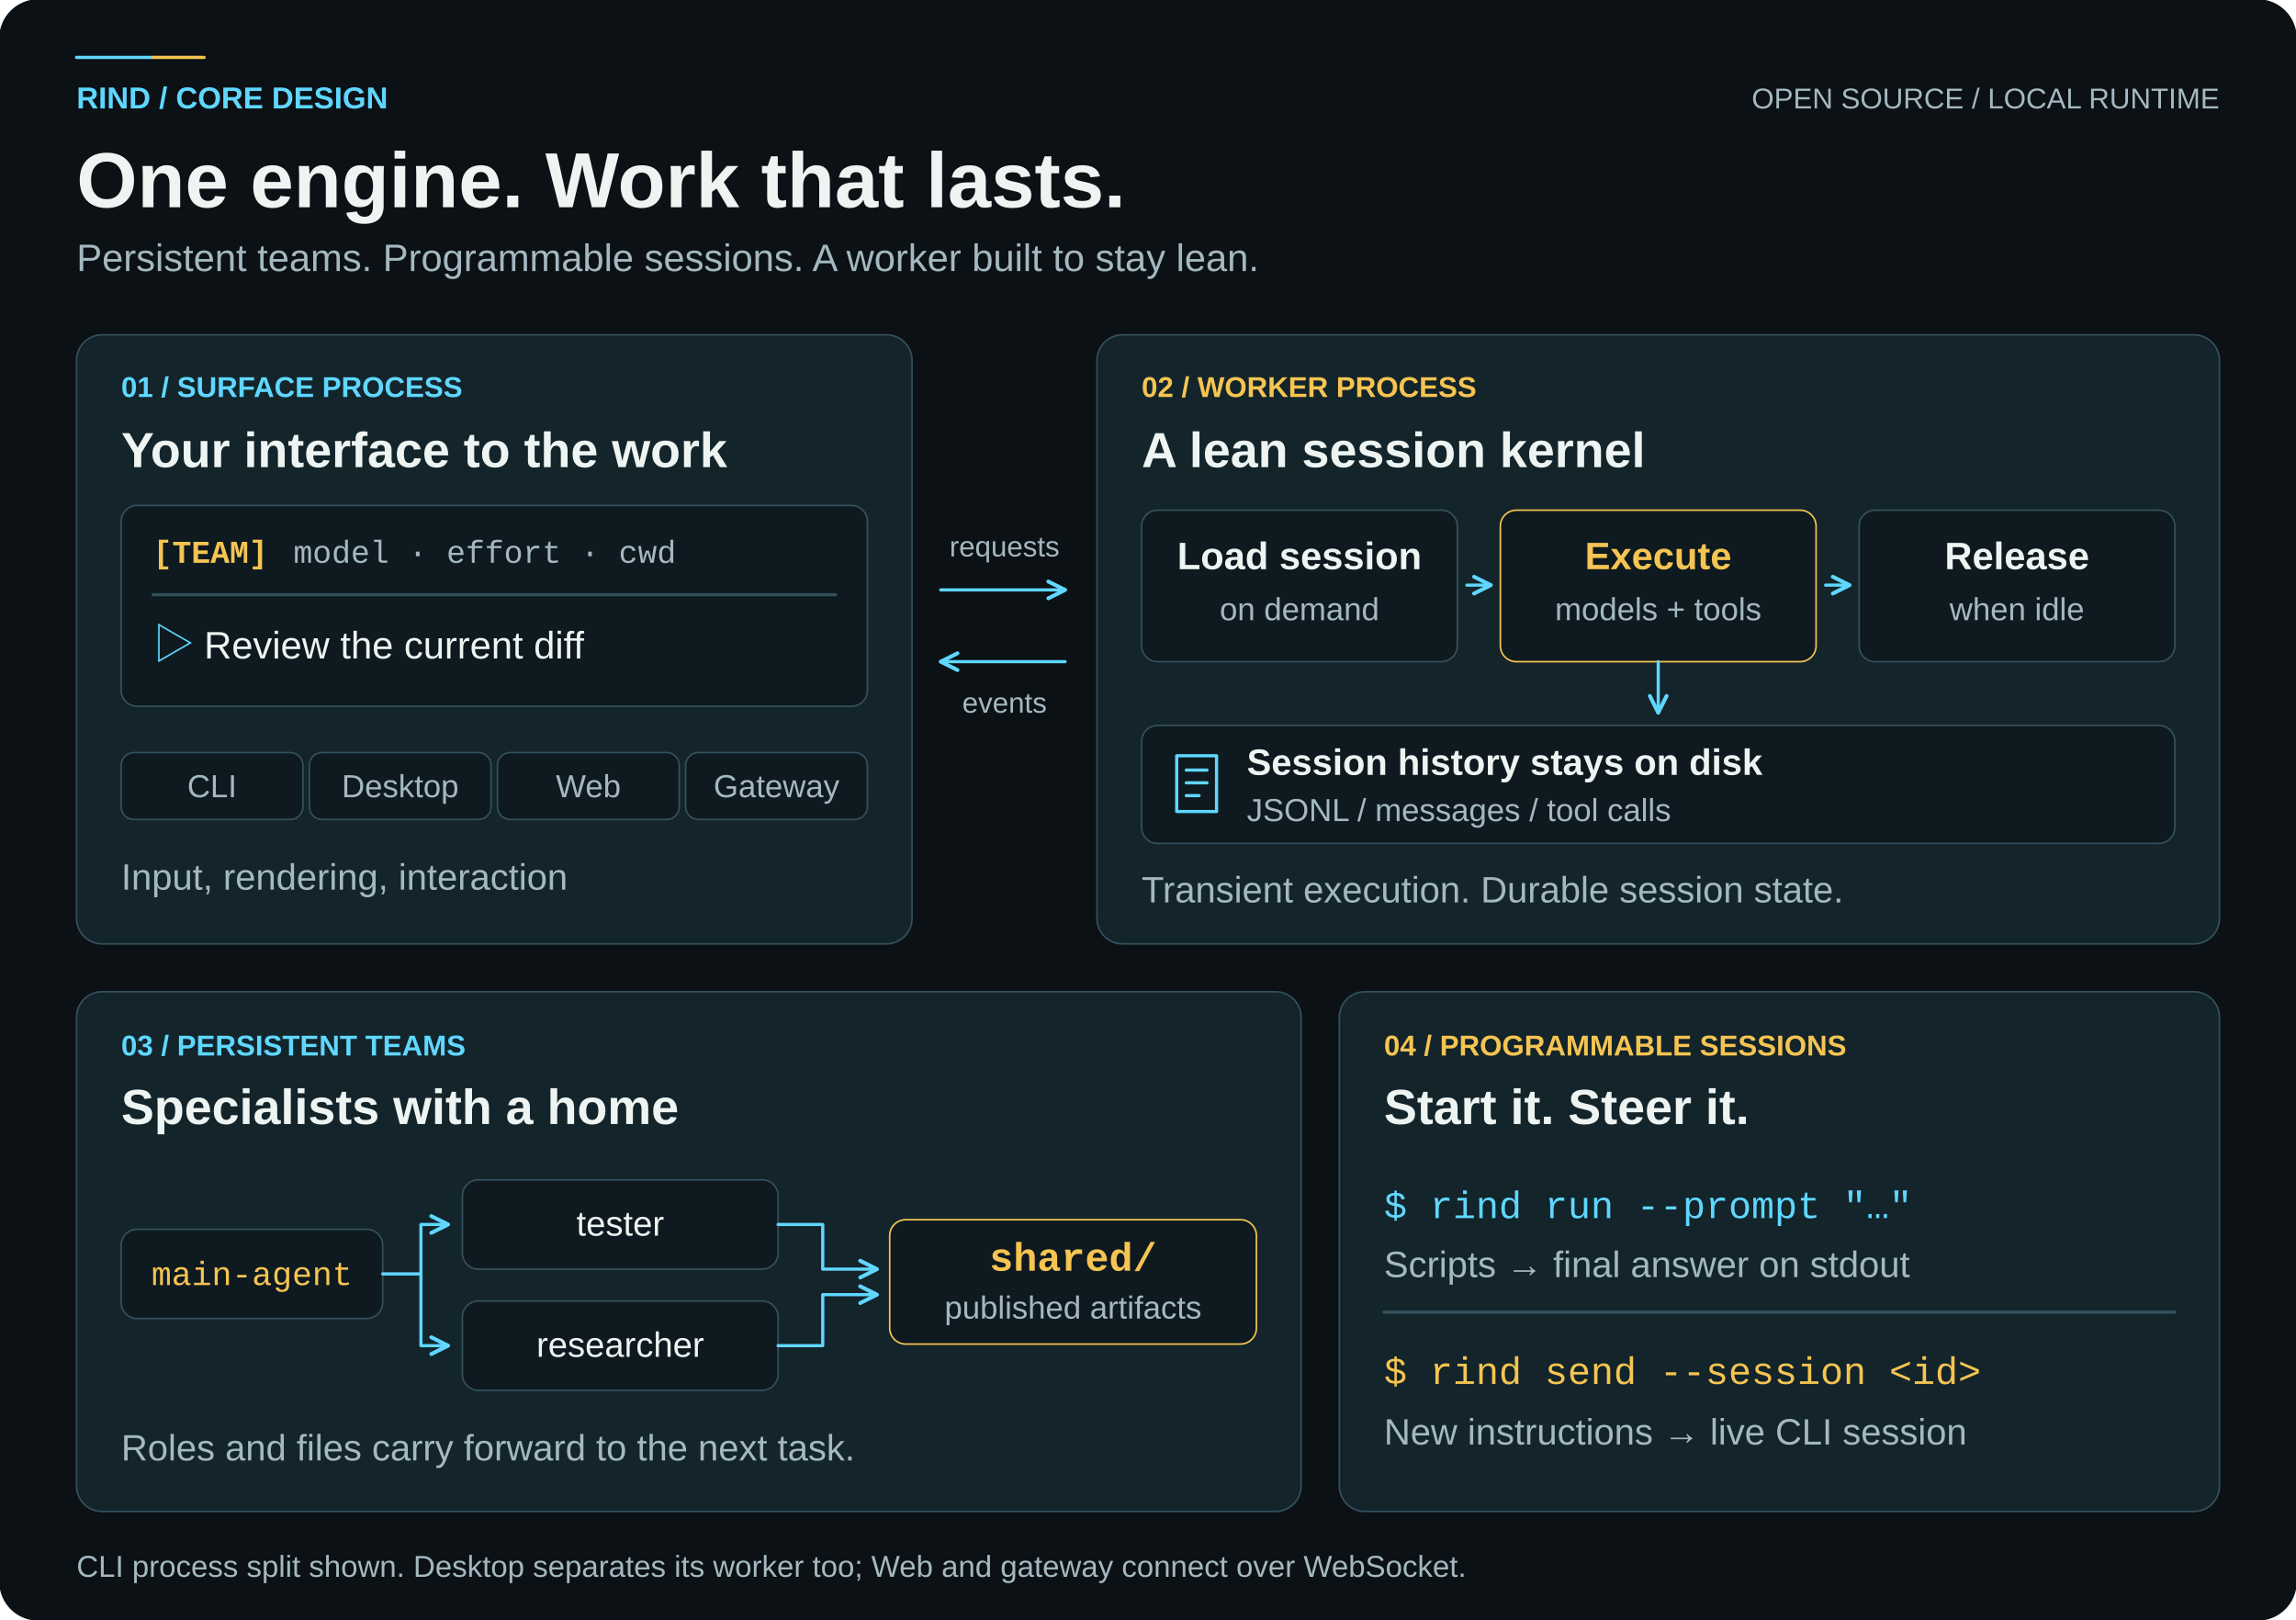
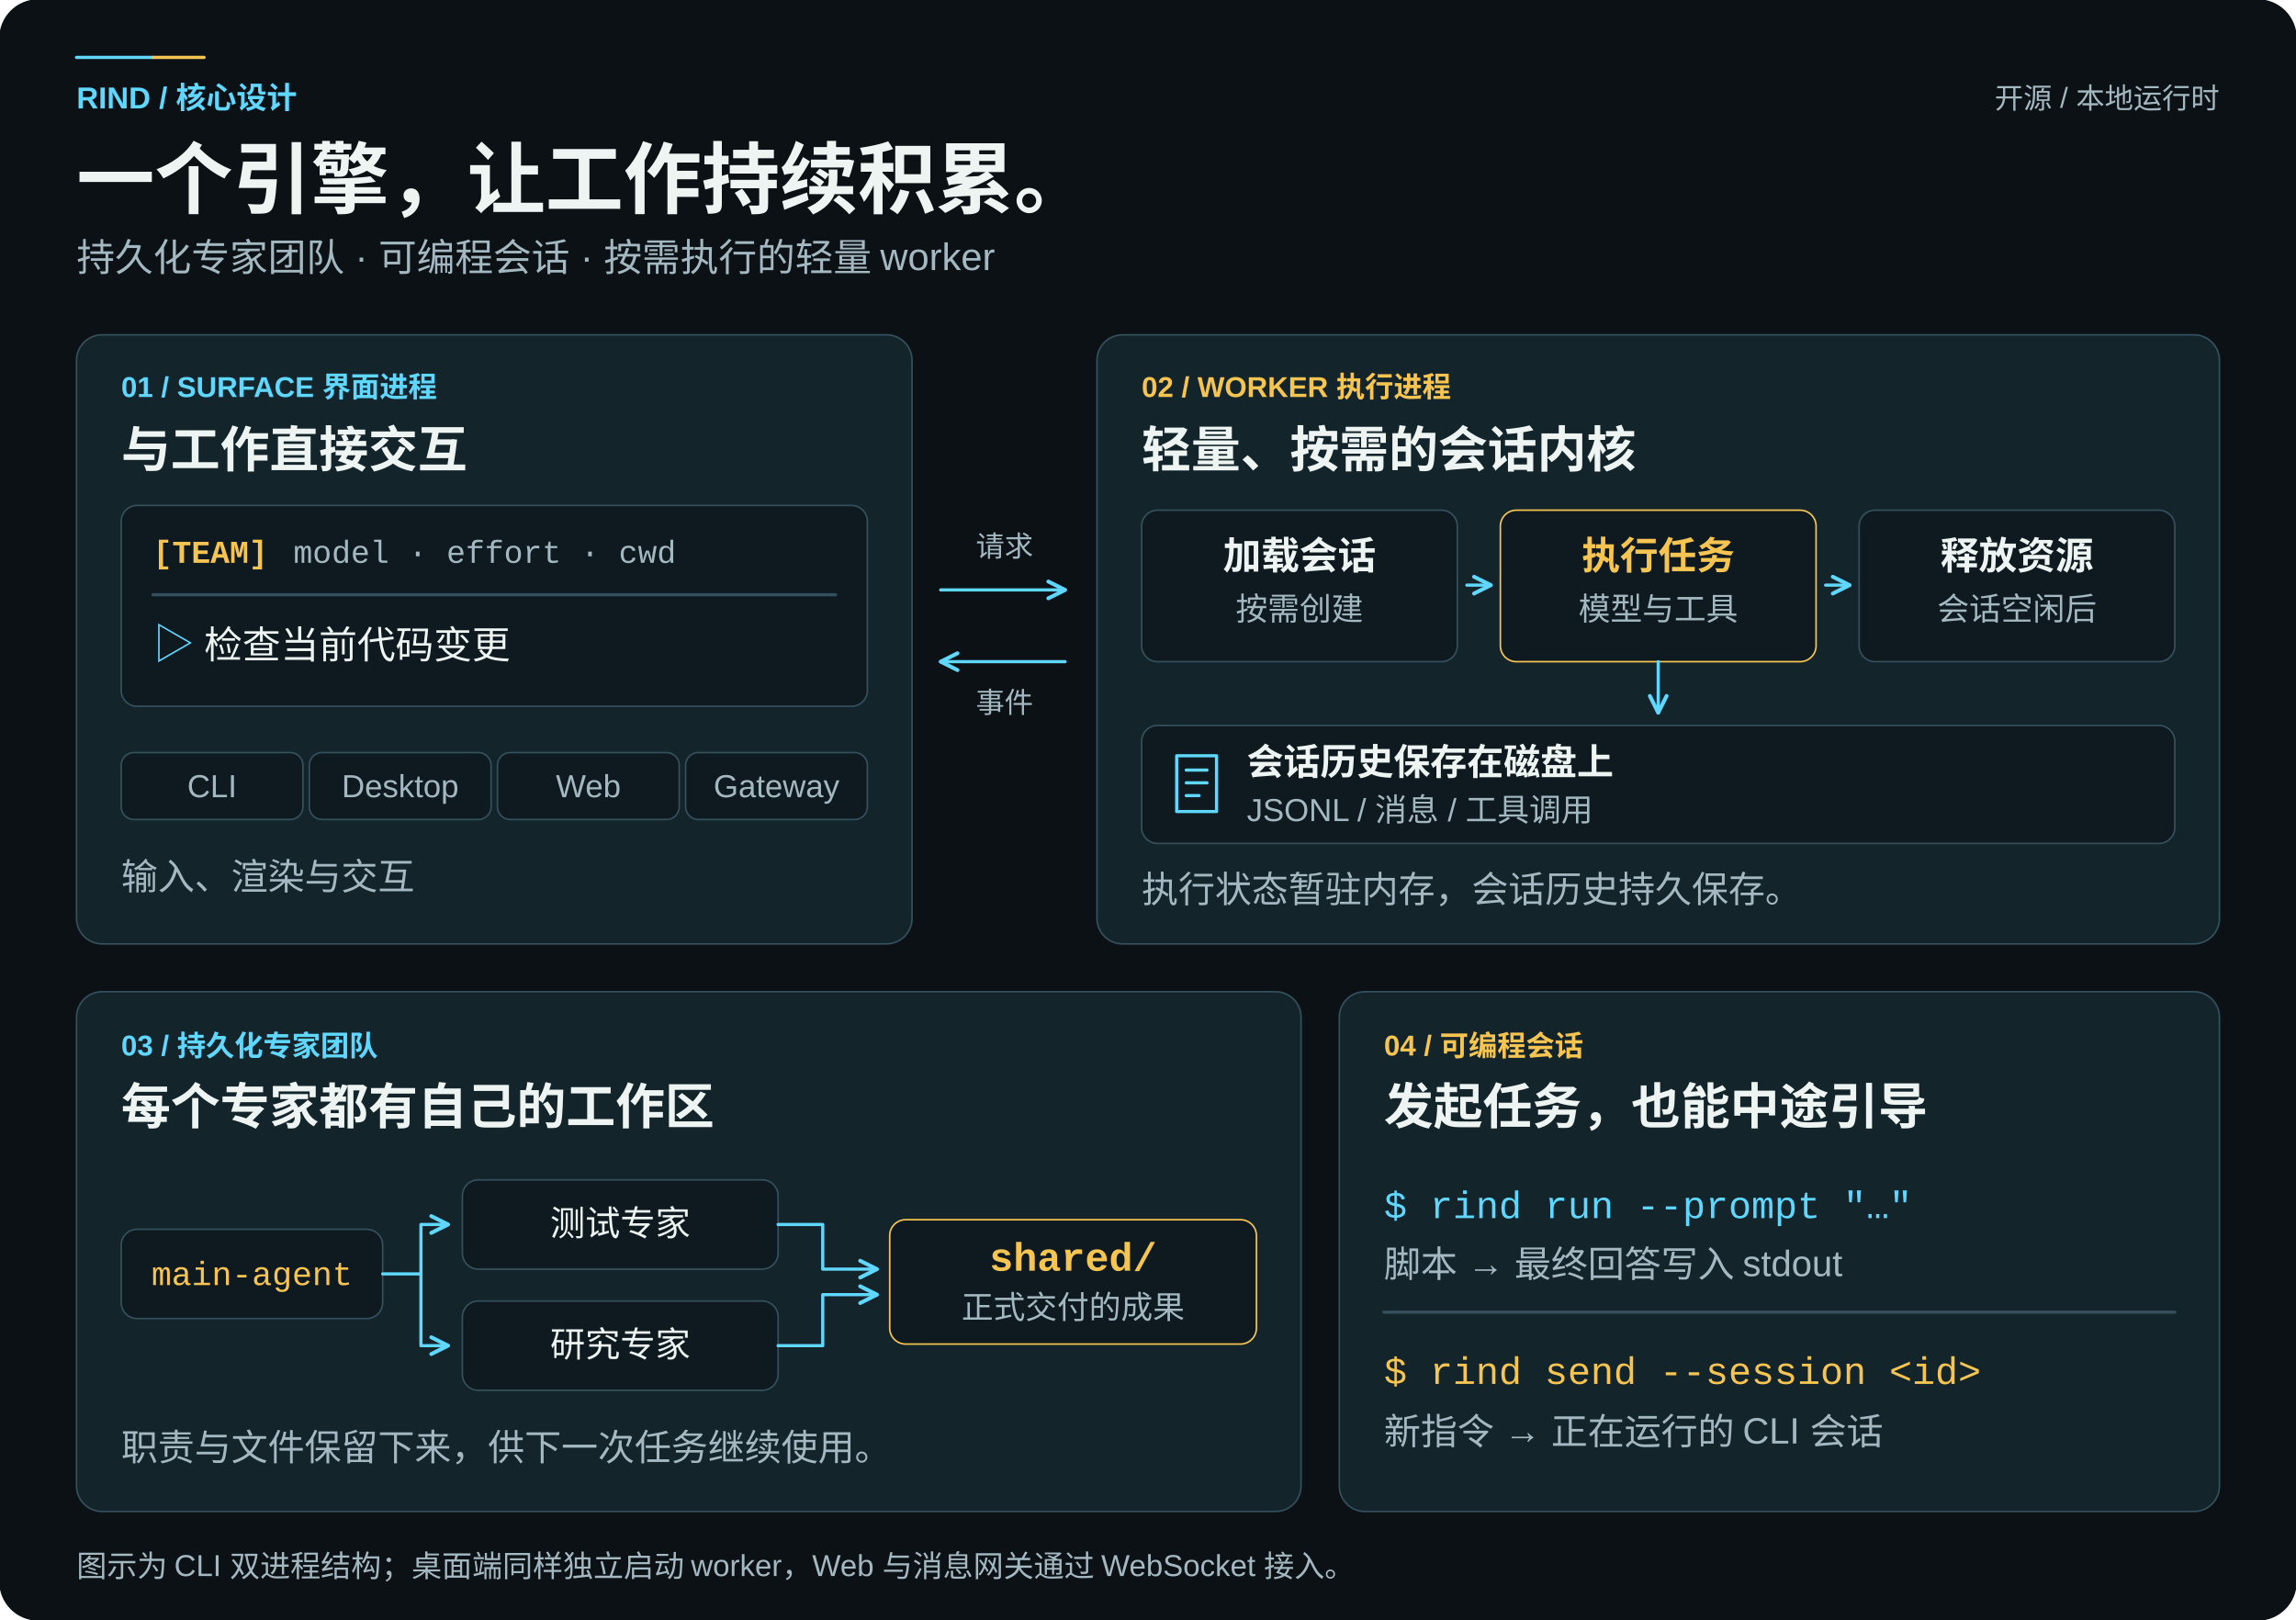
<svg xmlns="http://www.w3.org/2000/svg" viewBox="0 0 1440 1016" role="img" aria-labelledby="title desc">
  <style>text { font-family: "Segoe UI", Arial, "Microsoft YaHei", "Noto Sans CJK SC", sans-serif; } .mono { font-family: Consolas, "Liberation Mono", monospace; }</style>
  <defs>
    <marker id="arrow" viewBox="0 0 8 8" refX="7" refY="4" markerWidth="7" markerHeight="7" orient="auto-start-reverse">
      <path d="M1 1L7 4L1 7" fill="none" stroke="#5fd7ff" stroke-width="1.4" stroke-linecap="round" stroke-linejoin="round" />
    </marker>
  </defs>
  <rect x="0" y="0" width="1440" height="1016" rx="24" fill="#0b1115" stroke="#0b1115" />
  <path d="M48 36H96" fill="none" stroke="#5fd7ff" stroke-width="2" stroke-linecap="round" stroke-linejoin="round" />
  <path d="M96 36H128" fill="none" stroke="#f5c451" stroke-width="2" stroke-linecap="round" stroke-linejoin="round" />
-   <text x="48" y="68" font-size="19" font-weight="600" fill="#5fd7ff" text-anchor="start">RIND / CORE DESIGN</text>
-   <text x="1392" y="68" font-size="18" font-weight="500" fill="#a4b8c1" text-anchor="end">OPEN SOURCE / LOCAL RUNTIME</text>
-   <text x="48" y="130" font-size="49" font-weight="650" fill="#edf4f1" text-anchor="start">One engine. Work that lasts.</text>
-   <text x="48" y="170" font-size="24" font-weight="400" fill="#a4b8c1" text-anchor="start">Persistent teams. Programmable sessions. A worker built to stay lean.</text>
+   <text x="48" y="68" font-size="19" font-weight="600" fill="#5fd7ff" text-anchor="start">RIND / 核心设计</text>
+   <text x="1392" y="68" font-size="18" font-weight="500" fill="#a4b8c1" text-anchor="end">开源 / 本地运行时</text>
+   <text x="48" y="130" font-size="49" font-weight="650" fill="#edf4f1" text-anchor="start">一个引擎，让工作持续积累。</text>
+   <text x="48" y="170" font-size="24" font-weight="400" fill="#a4b8c1" text-anchor="start">持久化专家团队 · 可编程会话 · 按需执行的轻量 worker</text>
  <rect x="48" y="210" width="524" height="382" rx="16" fill="#13242b" stroke="#34505c" />
-   <text x="76" y="249" font-size="18" font-weight="600" fill="#5fd7ff" text-anchor="start">01 / SURFACE PROCESS</text>
-   <text x="76" y="293" font-size="31" font-weight="600" fill="#edf4f1" text-anchor="start">Your interface to the work</text>
+   <text x="76" y="249" font-size="18" font-weight="600" fill="#5fd7ff" text-anchor="start">01 / SURFACE 界面进程</text>
+   <text x="76" y="293" font-size="31" font-weight="600" fill="#edf4f1" text-anchor="start">与工作直接交互</text>
  <rect x="76" y="317" width="468" height="126" rx="10" fill="#0e1a20" stroke="#34505c" />
  <text x="96" y="353" font-size="20" font-weight="600" fill="#f5c451" text-anchor="start" class="mono">[TEAM]</text>
  <text x="184" y="353" font-size="20" font-weight="400" fill="#a4b8c1" text-anchor="start" class="mono">model · effort · cwd</text>
  <path d="M96 373H524" fill="none" stroke="#34505c" stroke-width="2" stroke-linecap="round" stroke-linejoin="round" />
  <text x="96" y="413" font-size="26" font-weight="400" fill="#5fd7ff" text-anchor="start">▷</text>
-   <text x="128" y="413" font-size="24" font-weight="400" fill="#edf4f1" text-anchor="start">Review the current diff</text>
+   <text x="128" y="413" font-size="24" font-weight="400" fill="#edf4f1" text-anchor="start">检查当前代码变更</text>
  <rect x="76" y="472" width="114" height="42" rx="8" fill="#0e1a20" stroke="#34505c" />
  <text x="133" y="500" font-size="20" font-weight="400" fill="#a4b8c1" text-anchor="middle">CLI</text>
  <rect x="194" y="472" width="114" height="42" rx="8" fill="#0e1a20" stroke="#34505c" />
  <text x="251" y="500" font-size="20" font-weight="400" fill="#a4b8c1" text-anchor="middle">Desktop</text>
  <rect x="312" y="472" width="114" height="42" rx="8" fill="#0e1a20" stroke="#34505c" />
  <text x="369" y="500" font-size="20" font-weight="400" fill="#a4b8c1" text-anchor="middle">Web</text>
  <rect x="430" y="472" width="114" height="42" rx="8" fill="#0e1a20" stroke="#34505c" />
  <text x="487" y="500" font-size="20" font-weight="400" fill="#a4b8c1" text-anchor="middle">Gateway</text>
-   <text x="76" y="558" font-size="23" font-weight="400" fill="#a4b8c1" text-anchor="start">Input, rendering, interaction</text>
-   <text x="630" y="349" font-size="18" font-weight="400" fill="#a4b8c1" text-anchor="middle">requests</text>
+   <text x="76" y="558" font-size="23" font-weight="400" fill="#a4b8c1" text-anchor="start">输入、渲染与交互</text>
+   <text x="630" y="349" font-size="18" font-weight="400" fill="#a4b8c1" text-anchor="middle">请求</text>
  <path d="M590 370H668" fill="none" stroke="#5fd7ff" stroke-width="2" stroke-linecap="round" stroke-linejoin="round" marker-end="url(#arrow)" />
  <path d="M668 415H590" fill="none" stroke="#5fd7ff" stroke-width="2" stroke-linecap="round" stroke-linejoin="round" marker-end="url(#arrow)" />
-   <text x="630" y="447" font-size="18" font-weight="400" fill="#a4b8c1" text-anchor="middle">events</text>
+   <text x="630" y="447" font-size="18" font-weight="400" fill="#a4b8c1" text-anchor="middle">事件</text>
  <rect x="688" y="210" width="704" height="382" rx="16" fill="#13242b" stroke="#34505c" />
-   <text x="716" y="249" font-size="18" font-weight="600" fill="#f5c451" text-anchor="start">02 / WORKER PROCESS</text>
-   <text x="716" y="293" font-size="31" font-weight="600" fill="#edf4f1" text-anchor="start">A lean session kernel</text>
+   <text x="716" y="249" font-size="18" font-weight="600" fill="#f5c451" text-anchor="start">02 / WORKER 执行进程</text>
+   <text x="716" y="293" font-size="31" font-weight="600" fill="#edf4f1" text-anchor="start">轻量、按需的会话内核</text>
  <rect x="716" y="320" width="198" height="95" rx="10" fill="#0e1a20" stroke="#34505c" />
-   <text x="815" y="357" font-size="24" font-weight="600" fill="#edf4f1" text-anchor="middle">Load session</text>
-   <text x="815" y="389" font-size="20" font-weight="400" fill="#a4b8c1" text-anchor="middle">on demand</text>
+   <text x="815" y="357" font-size="24" font-weight="600" fill="#edf4f1" text-anchor="middle">加载会话</text>
+   <text x="815" y="389" font-size="20" font-weight="400" fill="#a4b8c1" text-anchor="middle">按需创建</text>
  <path d="M920 367h15" fill="none" stroke="#5fd7ff" stroke-width="2" stroke-linecap="round" stroke-linejoin="round" marker-end="url(#arrow)" />
  <rect x="941" y="320" width="198" height="95" rx="10" fill="#0e1a20" stroke="#f5c451" />
-   <text x="1040" y="357" font-size="24" font-weight="600" fill="#f5c451" text-anchor="middle">Execute</text>
-   <text x="1040" y="389" font-size="20" font-weight="400" fill="#a4b8c1" text-anchor="middle">models + tools</text>
+   <text x="1040" y="357" font-size="24" font-weight="600" fill="#f5c451" text-anchor="middle">执行任务</text>
+   <text x="1040" y="389" font-size="20" font-weight="400" fill="#a4b8c1" text-anchor="middle">模型与工具</text>
  <path d="M1145 367h15" fill="none" stroke="#5fd7ff" stroke-width="2" stroke-linecap="round" stroke-linejoin="round" marker-end="url(#arrow)" />
  <rect x="1166" y="320" width="198" height="95" rx="10" fill="#0e1a20" stroke="#34505c" />
-   <text x="1265" y="357" font-size="24" font-weight="600" fill="#edf4f1" text-anchor="middle">Release</text>
-   <text x="1265" y="389" font-size="20" font-weight="400" fill="#a4b8c1" text-anchor="middle">when idle</text>
+   <text x="1265" y="357" font-size="24" font-weight="600" fill="#edf4f1" text-anchor="middle">释放资源</text>
+   <text x="1265" y="389" font-size="20" font-weight="400" fill="#a4b8c1" text-anchor="middle">会话空闲后</text>
  <path d="M1040 415V447" fill="none" stroke="#5fd7ff" stroke-width="2" stroke-linecap="round" stroke-linejoin="round" marker-end="url(#arrow)" />
  <rect x="716" y="455" width="648" height="74" rx="10" fill="#0e1a20" stroke="#34505c" />
  <path d="M738 474h25v35h-25z M744 483h13 M744 491h13 M744 499h8" fill="none" stroke="#5fd7ff" stroke-width="2" stroke-linecap="round" stroke-linejoin="round" />
-   <text x="782" y="486" font-size="23" font-weight="600" fill="#edf4f1" text-anchor="start">Session history stays on disk</text>
-   <text x="782" y="515" font-size="20" font-weight="400" fill="#a4b8c1" text-anchor="start">JSONL / messages / tool calls</text>
-   <text x="716" y="566" font-size="23" font-weight="400" fill="#a4b8c1" text-anchor="start">Transient execution. Durable session state.</text>
+   <text x="782" y="486" font-size="23" font-weight="600" fill="#edf4f1" text-anchor="start">会话历史保存在磁盘上</text>
+   <text x="782" y="515" font-size="20" font-weight="400" fill="#a4b8c1" text-anchor="start">JSONL / 消息 / 工具调用</text>
+   <text x="716" y="566" font-size="23" font-weight="400" fill="#a4b8c1" text-anchor="start">执行状态暂驻内存，会话历史持久保存。</text>
  <rect x="48" y="622" width="768" height="326" rx="16" fill="#13242b" stroke="#34505c" />
-   <text x="76" y="662" font-size="18" font-weight="600" fill="#5fd7ff" text-anchor="start">03 / PERSISTENT TEAMS</text>
-   <text x="76" y="705" font-size="31" font-weight="600" fill="#edf4f1" text-anchor="start">Specialists with a home</text>
+   <text x="76" y="662" font-size="18" font-weight="600" fill="#5fd7ff" text-anchor="start">03 / 持久化专家团队</text>
+   <text x="76" y="705" font-size="31" font-weight="600" fill="#edf4f1" text-anchor="start">每个专家都有自己的工作区</text>
  <rect x="76" y="771" width="164" height="56" rx="10" fill="#0e1a20" stroke="#34505c" />
  <text x="158" y="806" font-size="21" font-weight="500" fill="#f5c451" text-anchor="middle" class="mono">main-agent</text>
  <rect x="290" y="740" width="198" height="56" rx="10" fill="#0e1a20" stroke="#34505c" />
-   <text x="389" y="775" font-size="22" font-weight="400" fill="#edf4f1" text-anchor="middle">tester</text>
+   <text x="389" y="775" font-size="22" font-weight="400" fill="#edf4f1" text-anchor="middle">测试专家</text>
  <rect x="290" y="816" width="198" height="56" rx="10" fill="#0e1a20" stroke="#34505c" />
-   <text x="389" y="851" font-size="22" font-weight="400" fill="#edf4f1" text-anchor="middle">researcher</text>
+   <text x="389" y="851" font-size="22" font-weight="400" fill="#edf4f1" text-anchor="middle">研究专家</text>
  <path d="M240 799H264V768H281" fill="none" stroke="#5fd7ff" stroke-width="2" stroke-linecap="round" stroke-linejoin="round" marker-end="url(#arrow)" />
  <path d="M264 799V844H281" fill="none" stroke="#5fd7ff" stroke-width="2" stroke-linecap="round" stroke-linejoin="round" marker-end="url(#arrow)" />
  <path d="M488 768H516V796H550" fill="none" stroke="#5fd7ff" stroke-width="2" stroke-linecap="round" stroke-linejoin="round" marker-end="url(#arrow)" />
  <path d="M488 844H516V812H550" fill="none" stroke="#5fd7ff" stroke-width="2" stroke-linecap="round" stroke-linejoin="round" marker-end="url(#arrow)" />
  <rect x="558" y="765" width="230" height="78" rx="10" fill="#0e1a20" stroke="#f5c451" />
  <text x="673" y="797" font-size="25" font-weight="600" fill="#f5c451" text-anchor="middle" class="mono">shared/</text>
-   <text x="673" y="827" font-size="20" font-weight="400" fill="#a4b8c1" text-anchor="middle">published artifacts</text>
-   <text x="76" y="916" font-size="23" font-weight="400" fill="#a4b8c1" text-anchor="start">Roles and files carry forward to the next task.</text>
+   <text x="673" y="827" font-size="20" font-weight="400" fill="#a4b8c1" text-anchor="middle">正式交付的成果</text>
+   <text x="76" y="916" font-size="23" font-weight="400" fill="#a4b8c1" text-anchor="start">职责与文件保留下来，供下一次任务继续使用。</text>
  <rect x="840" y="622" width="552" height="326" rx="16" fill="#13242b" stroke="#34505c" />
-   <text x="868" y="662" font-size="18" font-weight="600" fill="#f5c451" text-anchor="start">04 / PROGRAMMABLE SESSIONS</text>
-   <text x="868" y="705" font-size="31" font-weight="600" fill="#edf4f1" text-anchor="start">Start it. Steer it.</text>
+   <text x="868" y="662" font-size="18" font-weight="600" fill="#f5c451" text-anchor="start">04 / 可编程会话</text>
+   <text x="868" y="705" font-size="31" font-weight="600" fill="#edf4f1" text-anchor="start">发起任务，也能中途引导</text>
  <text x="868" y="764" font-size="24" font-weight="400" fill="#5fd7ff" text-anchor="start" class="mono">$ rind run --prompt "…"</text>
-   <text x="868" y="801" font-size="23" font-weight="400" fill="#a4b8c1" text-anchor="start">Scripts → final answer on stdout</text>
+   <text x="868" y="801" font-size="23" font-weight="400" fill="#a4b8c1" text-anchor="start">脚本 → 最终回答写入 stdout</text>
  <path d="M868 823H1364" fill="none" stroke="#34505c" stroke-width="2" stroke-linecap="round" stroke-linejoin="round" />
  <text x="868" y="868" font-size="24" font-weight="400" fill="#f5c451" text-anchor="start" class="mono">$ rind send --session &lt;id&gt;</text>
-   <text x="868" y="906" font-size="23" font-weight="400" fill="#a4b8c1" text-anchor="start">New instructions → live CLI session</text>
-   <text x="48" y="989" font-size="19" font-weight="400" fill="#a4b8c1" text-anchor="start">CLI process split shown. Desktop separates its worker too; Web and gateway connect over WebSocket.</text>
+   <text x="868" y="906" font-size="23" font-weight="400" fill="#a4b8c1" text-anchor="start">新指令 → 正在运行的 CLI 会话</text>
+   <text x="48" y="989" font-size="19" font-weight="400" fill="#a4b8c1" text-anchor="start">图示为 CLI 双进程结构；桌面端同样独立启动 worker，Web 与消息网关通过 WebSocket 接入。</text>
</svg>
